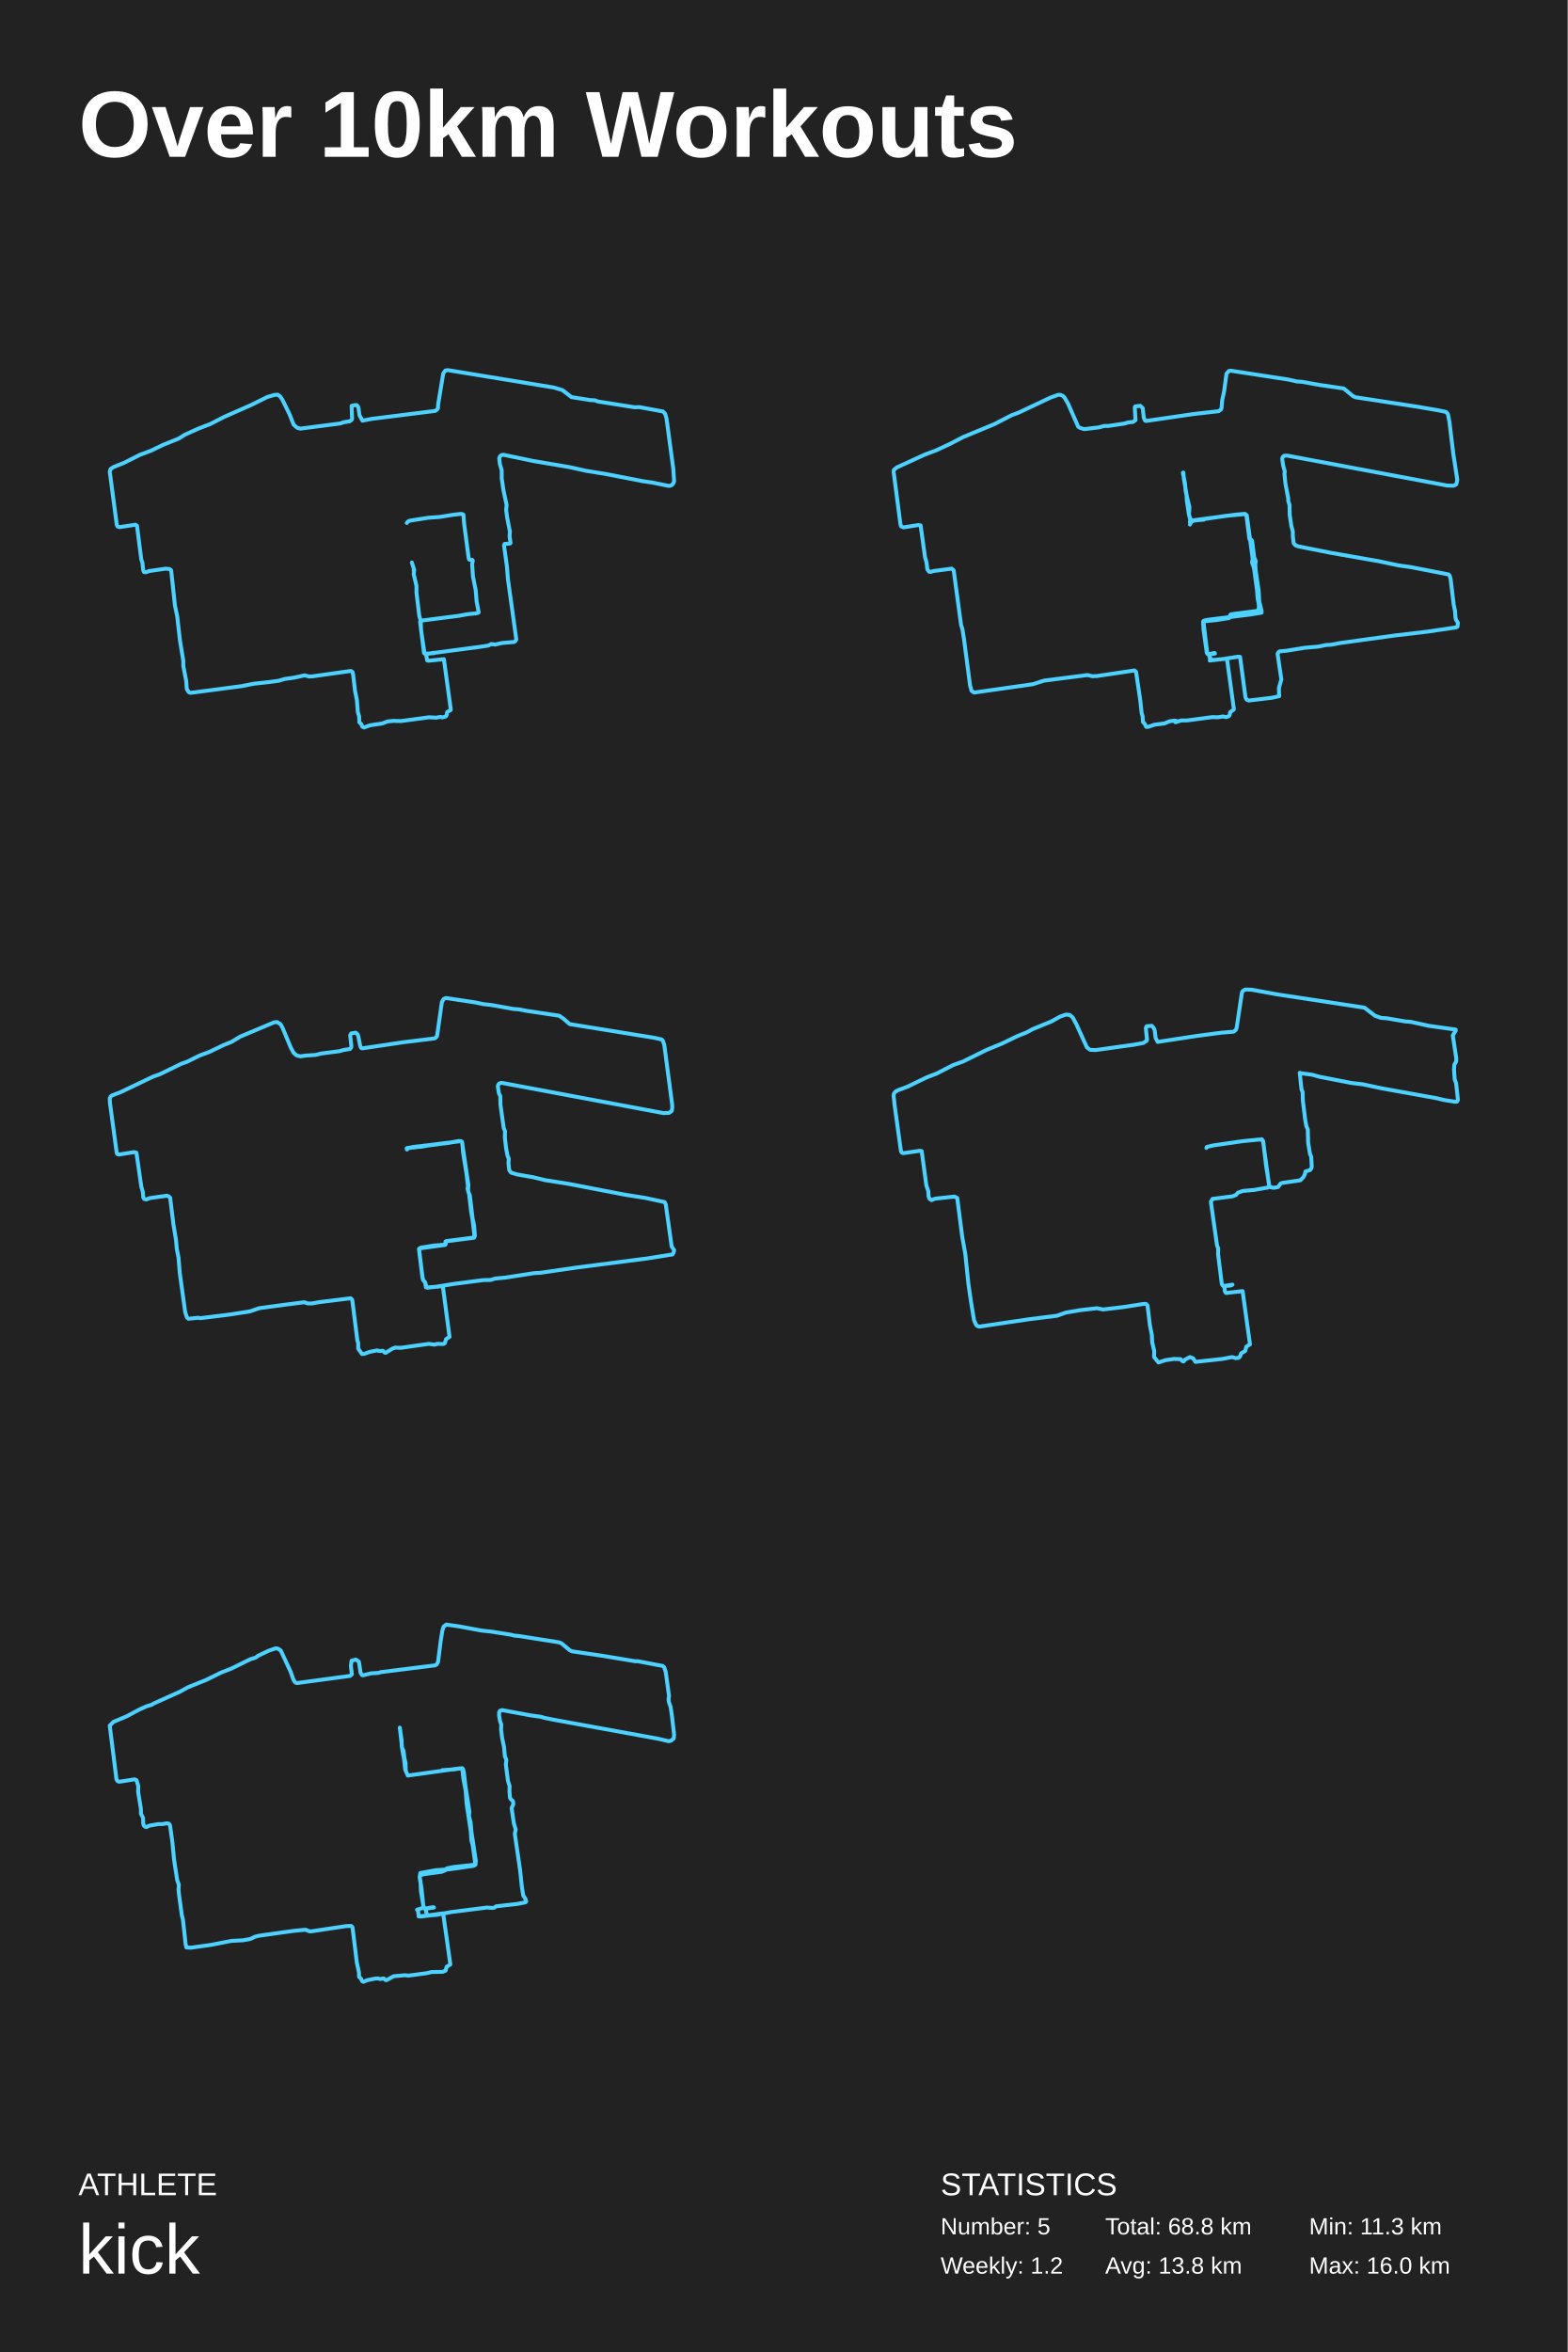
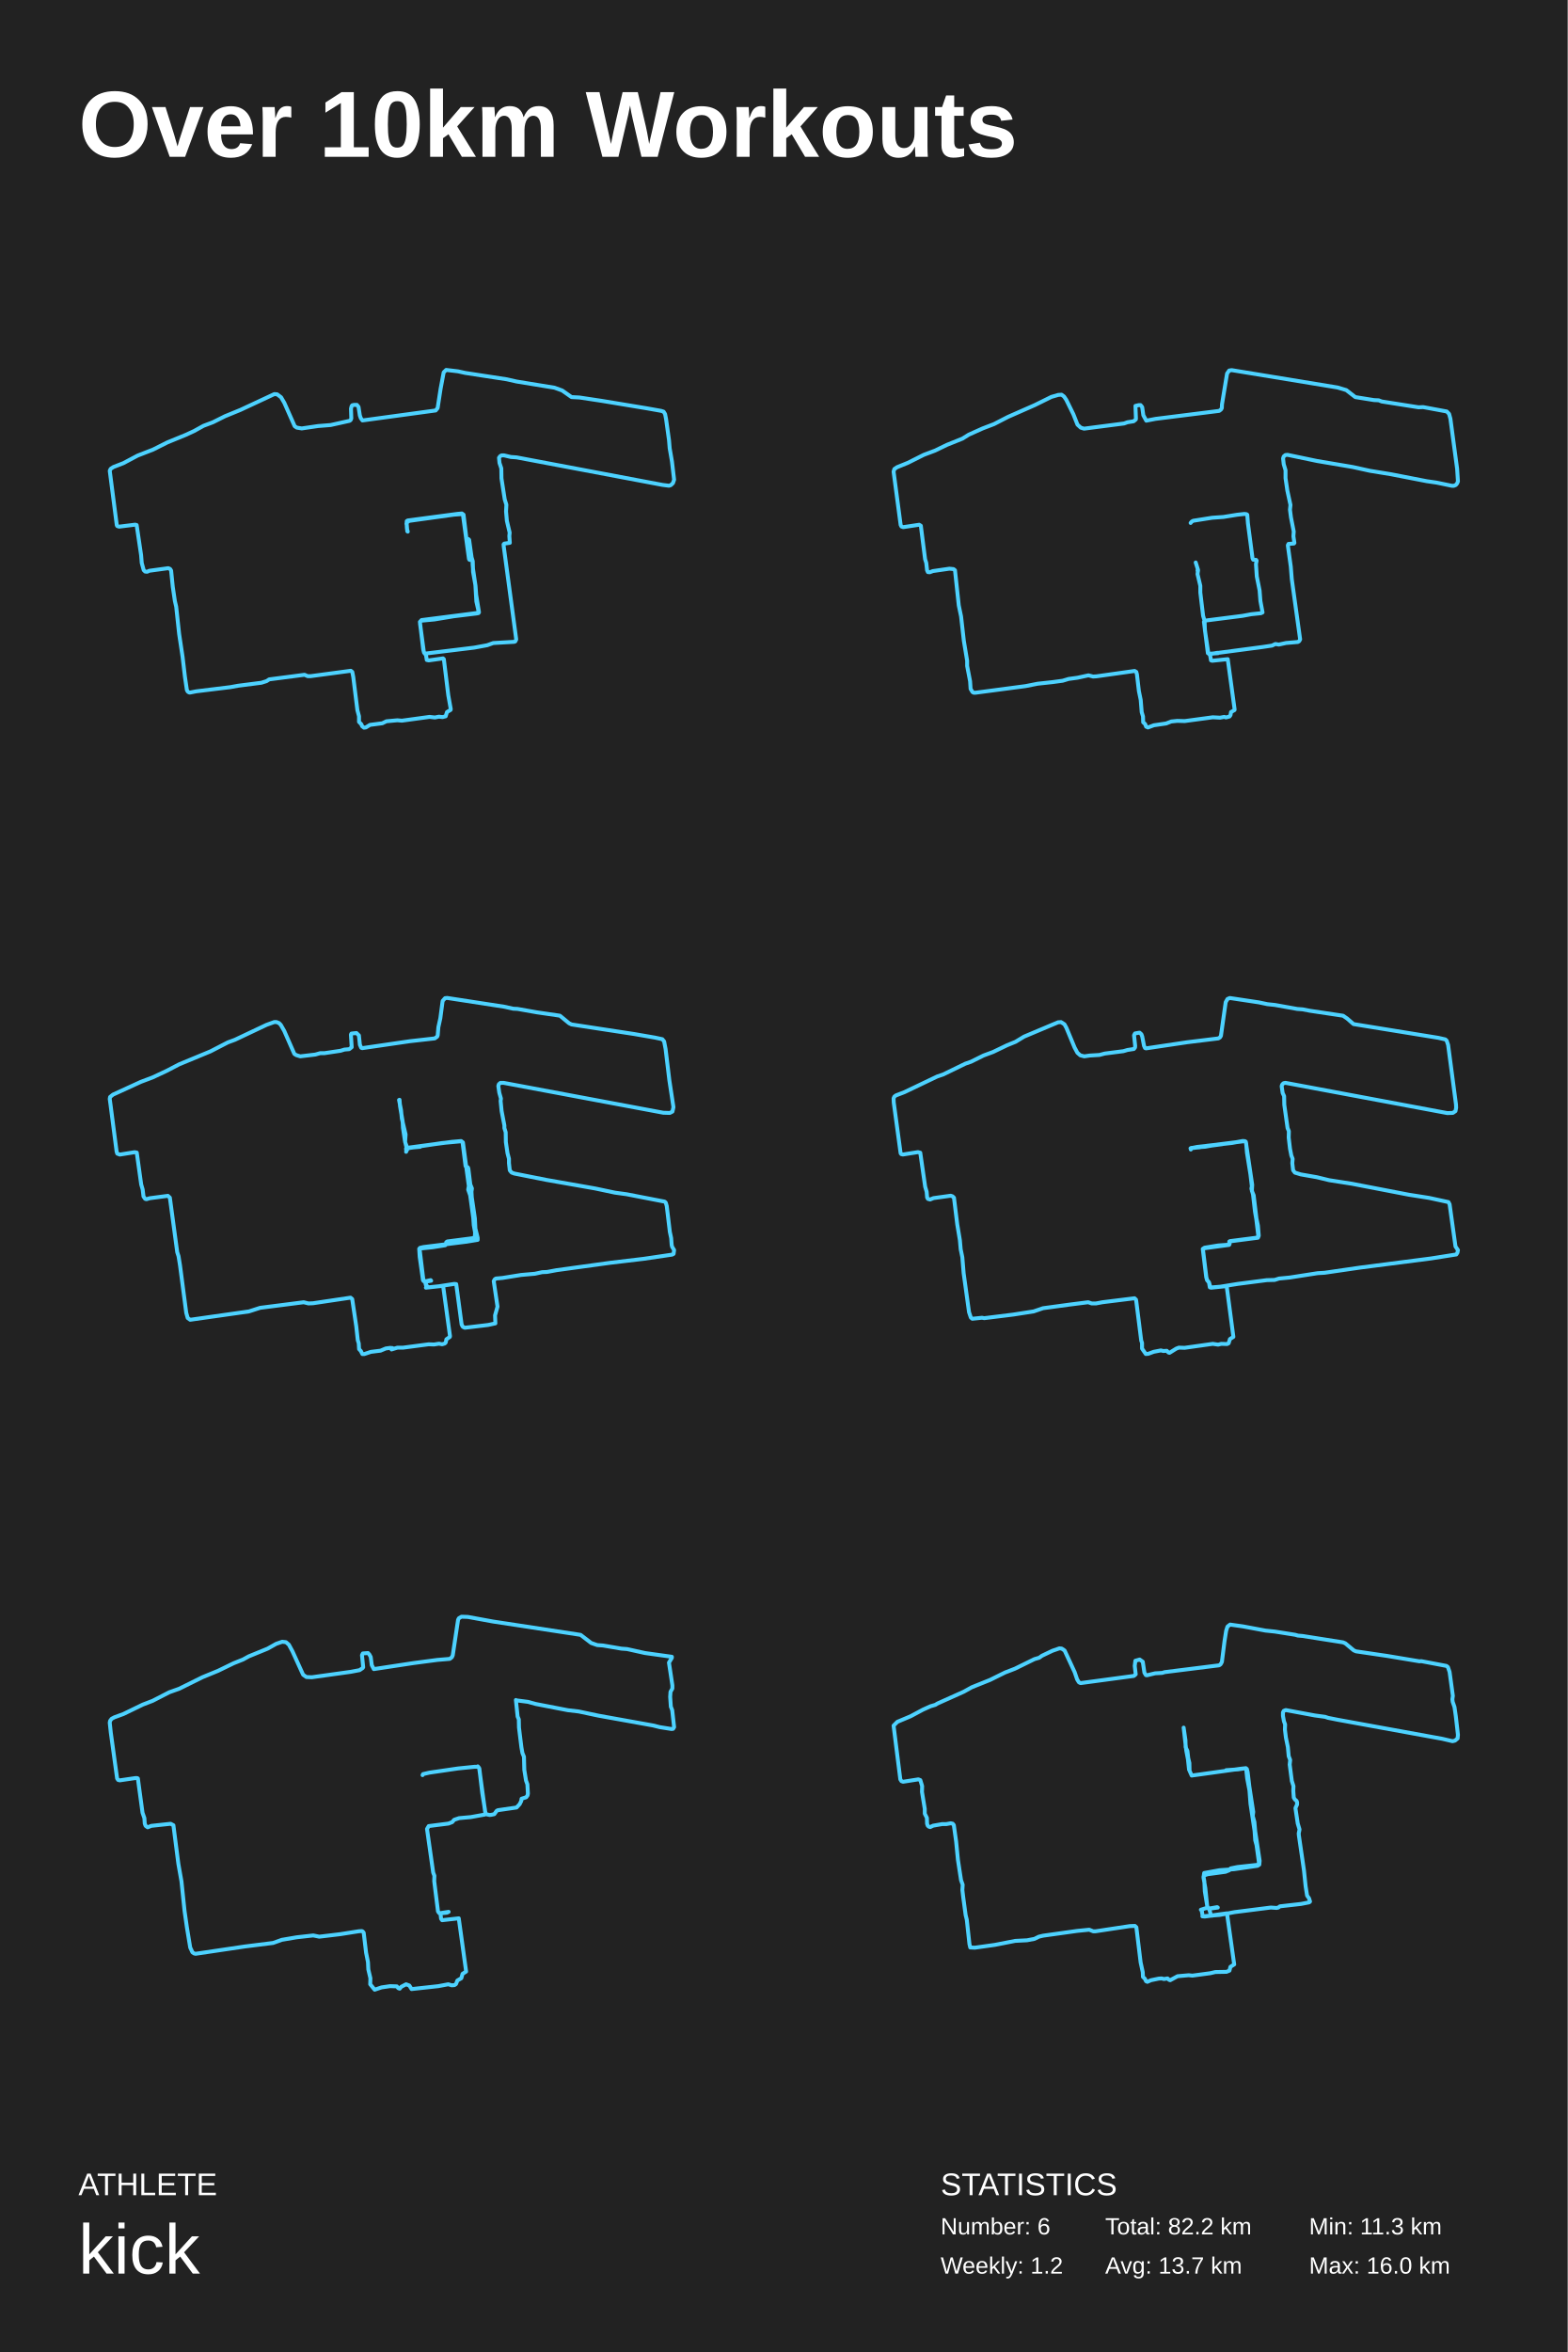
<svg xmlns="http://www.w3.org/2000/svg" baseProfile="full" height="300mm" version="1.1" viewBox="0,0,200,300" width="200mm">
  <defs />
  <rect fill="#222222" height="300" width="200" x="0" y="0" />
  <text fill="#FFFFFF" style="font-size:12px; font-family:Arial; font-weight:bold;" x="10" y="20">Over 10km Workouts</text>
  <text fill="#FFFFFF" style="font-size:4px; font-family:Arial" x="10" y="280">ATHLETE</text>
  <text fill="#FFFFFF" style="font-size:9px; font-family:Arial" x="10" y="290">kick</text>
  <text fill="#FFFFFF" style="font-size:4px; font-family:Arial" x="120" y="280">STATISTICS</text>
-   <text fill="#FFFFFF" style="font-size:3px; font-family:Arial" x="120" y="285">Number: 5</text>
+   <text fill="#FFFFFF" style="font-size:3px; font-family:Arial" x="120" y="285">Number: 6</text>
  <text fill="#FFFFFF" style="font-size:3px; font-family:Arial" x="120" y="290">Weekly: 1.2</text>
-   <text fill="#FFFFFF" style="font-size:3px; font-family:Arial" x="141" y="285">Total: 68.8 km</text>
-   <text fill="#FFFFFF" style="font-size:3px; font-family:Arial" x="141" y="290">Avg: 13.8 km</text>
+   <text fill="#FFFFFF" style="font-size:3px; font-family:Arial" x="141" y="285">Total: 82.2 km</text>
+   <text fill="#FFFFFF" style="font-size:3px; font-family:Arial" x="141" y="290">Avg: 13.7 km</text>
  <text fill="#FFFFFF" style="font-size:3px; font-family:Arial" x="167" y="285">Min: 11.3 km</text>
  <text fill="#FFFFFF" style="font-size:3px; font-family:Arial" x="167" y="290">Max: 16.0 km</text>
-   <polyline fill="none" points="51.896,66.702 52.042,66.524 52.231,66.422 54.64,66.04 56.086,65.938 57.824,65.657 58.746,65.555 59.018,65.581 59.123,65.657 59.207,66.753 59.793,71.211 59.877,71.39 60.254,71.415 60.317,71.517 60.233,71.95 60.338,73.53 60.694,75.313 60.799,76.663 61.071,78.115 60.862,78.217 59.626,78.345 58.537,78.549 53.739,79.16 53.593,79.313 54.095,83.312 54.305,83.44 55.331,83.262 55.394,83.312 54.242,83.389 54.389,83.618 54.493,84.23 54.64,84.281 56.63,84.077 57.51,90.496 57.489,90.573 57.049,90.828 56.986,91.21 56.861,91.388 56.4,91.515 56.19,91.439 55.646,91.541 54.724,91.49 51.142,91.974 50.199,91.948 49.424,92.025 48.775,92.28 47.203,92.509 46.449,92.789 46.219,92.687 46.093,92.356 45.842,92.127 45.821,91.388 45.653,90.828 45.527,89.274 45.297,88.153 45.046,86.013 44.962,85.707 44.752,85.58 39.871,86.268 39.452,86.293 38.866,86.14 37.462,86.446 36.331,86.599 35.577,86.828 34.257,87.006 32.372,87.21 30.822,87.516 24.453,88.357 24.223,88.357 24.076,88.28 23.825,87.873 23.762,86.904 23.385,84.943 23.385,84.281 22.966,81.758 22.61,78.625 22.317,77.224 21.835,72.74 21.646,72.587 21.122,72.536 19.007,72.842 18.609,72.995 18.378,72.969 18.273,72.74 18.169,71.797 18.022,71.339 17.477,67.059 17.268,66.931 15.236,67.237 15.006,67.161 14.901,66.957 14.0,60.154 14.105,59.823 14.44,59.594 15.823,59.033 17.855,58.014 19.279,57.479 20.808,56.74 22.777,55.95 23.594,55.441 25.354,54.651 26.82,54.09 28.601,53.173 32.016,51.67 34.132,50.625 35.011,50.37 35.43,50.345 35.745,50.574 36.038,51.007 36.939,52.842 37.462,54.167 37.881,54.549 38.3,54.676 43.412,54.014 43.831,53.861 44.627,53.734 44.899,53.504 44.92,53.402 44.857,51.772 45.297,51.67 45.507,51.67 45.716,51.925 45.863,52.969 46.24,53.657 47.413,53.428 55.541,52.409 55.771,52.23 55.876,52.052 55.897,51.568 56.546,47.644 56.819,47.262 57.133,47.211 70.645,49.428 71.755,49.759 72.907,50.651 75.295,51.033 75.882,51.058 76.28,51.211 80.972,51.95 81.559,51.925 84.576,52.485 84.869,52.791 85.036,53.402 85.895,59.797 86.0,61.403 85.895,61.657 85.728,61.861 85.476,61.963 85.225,61.963 83.256,61.555 82.02,61.377 77.432,60.485 74.772,60.052 72.572,59.568 68.047,58.804 64.255,58.014 63.983,58.039 63.774,58.218 63.69,58.473 63.774,59.211 64.004,59.976 64.004,60.995 64.235,62.575 64.633,64.409 64.57,65.02 64.695,65.989 65.051,67.797 65.01,68.409 65.135,69.25 65.072,69.326 64.381,69.377 64.297,69.555 64.674,72.281 64.8,73.861 65.868,81.555 65.743,81.784 65.575,81.886 64.067,82.013 63.145,82.217 62.705,82.141 62.286,82.344 61.092,82.523 55.122,83.312 54.284,83.414 54.158,83.338 53.718,80.383 53.676,79.185 53.488,78.549 53.132,75.568 53.132,74.727 52.776,73.224 52.839,72.74 52.776,72.74 52.776,72.791 52.839,72.816 52.839,72.689 52.545,71.746" stroke="#4dd2ff" stroke-linecap="round" stroke-linejoin="round" stroke-width="0.5" />
-   <polyline fill="none" points="151.808,66.913 151.975,66.557 152.142,66.43 156.406,65.795 158.872,65.566 159.018,65.769 159.394,68.743 159.687,68.896 159.75,69.048 160.001,71.081 160.21,71.59 160.147,71.997 160.189,72.708 160.586,75.428 160.648,76.699 160.941,77.893 160.941,78.147 159.541,78.376 154.023,79.062 153.584,79.164 153.48,79.291 153.543,80.308 153.961,83.282 154.044,83.409 154.19,83.459 154.817,83.307 154.943,83.282 155.006,83.358 154.295,83.485 154.274,83.688 154.42,84.222 156.469,84.019 156.552,84.171 157.409,90.423 157.388,90.525 156.949,90.83 156.866,91.237 156.74,91.364 156.406,91.465 156.009,91.389 155.361,91.491 154.692,91.465 151.411,91.897 150.7,91.897 149.948,92.126 150.073,91.948 149.781,91.923 149.216,91.999 148.547,92.279 147.314,92.431 146.478,92.711 146.228,92.711 146.039,92.33 145.81,92.075 145.768,91.338 145.642,90.932 145.454,89.203 144.953,85.823 144.932,85.696 144.723,85.518 139.937,86.23 139.352,86.255 138.745,86.103 133.186,86.814 131.765,87.272 124.262,88.339 123.948,88.111 123.76,87.45 122.966,81.401 122.778,80.232 122.611,79.723 121.67,72.759 121.419,72.53 119.1,72.835 118.682,72.962 118.514,72.912 118.305,72.607 118.201,71.717 118.013,71.081 117.448,67.015 117.177,66.964 115.275,67.269 114.961,67.142 114.878,66.888 114.104,60.94 114.0,60.177 114.042,59.923 114.418,59.618 117.971,57.991 119.455,57.432 121.252,56.593 122.862,55.754 126.853,54.102 129.069,52.958 129.967,52.627 134.001,50.721 134.983,50.365 135.276,50.365 135.59,50.492 135.819,50.721 136.258,51.484 137.554,54.432 137.805,54.585 138.307,54.737 140.229,54.509 140.856,54.331 141.4,54.331 143.448,54.026 143.949,53.873 144.556,53.822 144.869,53.568 144.765,51.967 144.827,51.839 144.974,51.814 145.475,51.763 145.789,52.068 145.914,53.263 146.081,53.644 146.207,53.695 152.309,52.805 155.465,52.45 155.779,52.221 155.842,52.043 155.925,51.026 156.176,49.882 156.469,47.671 156.782,47.315 157.054,47.289 164.327,48.408 165.476,48.662 166.02,48.687 168.465,49.12 171.433,49.552 172.603,50.518 172.917,50.67 180.9,51.89 183.555,52.348 184.495,52.551 184.725,52.831 184.913,53.797 185.394,57.788 185.916,61.219 185.791,61.778 185.457,61.956 184.621,61.931 164.243,58.118 163.846,58.118 163.637,58.296 163.574,58.525 163.7,59.389 163.909,60.126 163.867,60.431 163.992,61.702 164.348,63.558 164.348,63.888 164.515,64.422 164.536,65.667 164.745,67.091 164.933,67.803 164.933,68.362 165.037,69.277 165.267,69.556 165.602,69.684 169.698,70.497 175.926,71.59 178.455,72.124 179.939,72.327 184.788,73.267 184.934,73.394 185.06,73.827 185.457,77.131 185.624,77.919 185.687,78.783 185.749,79.037 186.0,79.444 185.937,79.927 185.749,80.028 182.134,80.562 177.849,81.07 171.015,82.011 169.782,82.24 169.176,82.265 168.235,82.468 166.48,82.621 164.118,83.002 163.261,83.078 163.115,83.18 162.989,83.409 163.47,86.662 163.156,87.78 163.198,88.797 162.279,89 159.29,89.356 159.039,89.229 158.893,88.949 158.203,83.79 157.952,83.764 155.967,84.069 154.337,84.247 154.525,84.069 154.42,83.993 154.253,83.561 154.002,83.18 153.543,79.418 153.605,79.291 153.71,79.24 155.194,79.088 156.803,78.834 156.949,78.681 156.928,78.452 157.054,78.351 160.398,77.919 160.586,77.715 160.607,77.182 160.439,76.267 160.377,75.352 159.98,72.454 159.729,71.742 159.812,71.285 159.06,65.718 158.83,65.54 157.66,65.642 151.954,66.405 151.682,65.667 151.745,64.702 151.264,62.668 151.16,61.575 150.909,60.304 150.972,60.279 151.035,61.092 151.369,63.049 151.411,63.863 151.662,65.54 151.891,66.481 153.417,66.252 153.605,66.277 151.891,66.43 151.808,66.481 151.808,66.633 152.142,66.455" stroke="#4dd2ff" stroke-linecap="round" stroke-linejoin="round" stroke-width="0.5" />
-   <polyline fill="none" points="52.568,146.344 53.738,146.268 55.304,145.989 58.749,145.557 58.896,145.633 58.979,145.811 59.084,147.03 59.522,149.773 59.71,151.322 59.647,151.601 59.856,152.363 60.107,154.547 60.274,155.512 60.524,157.569 60.503,157.747 60.274,157.874 56.912,158.305 56.828,158.356 56.828,158.661 56.724,158.763 55.387,158.864 53.675,159.143 53.445,159.296 53.884,162.902 53.988,163.283 54.239,163.587 54.343,164.197 54.49,164.248 56.494,164.045 57.35,170.52 56.912,170.799 56.745,171.332 56.557,171.434 55.805,171.409 55.408,171.51 54.719,171.409 51.128,171.916 50.397,171.891 50.063,172.018 49.206,172.551 49.081,172.526 48.852,172.297 48.413,172.323 48.1,172.247 47.181,172.424 46.492,172.678 46.179,172.704 45.698,172.018 45.698,171.282 45.594,171.002 44.968,166.025 44.926,165.771 44.738,165.594 40.645,166.101 39.831,166.254 39.267,166.254 38.828,166.101 36.427,166.406 33.065,166.863 31.875,167.27 29.265,167.676 25.568,168.133 25.276,168.082 24.044,168.209 23.856,168.057 23.626,167.371 22.937,162.394 22.77,160.362 22.561,159.347 22.457,158.178 22.123,156.172 21.705,152.769 21.517,152.592 21.288,152.515 19.095,152.82 18.657,152.998 18.385,152.922 18.281,152.744 18.218,152.007 18.03,151.373 17.404,147.03 17.111,146.954 15.19,147.258 14.981,147.208 14.898,147.106 14.021,140.63 14.0,140.097 14.104,139.868 14.313,139.716 15.378,139.309 19.575,137.303 20.327,137.049 23.146,135.678 23.877,135.424 25.464,134.636 26.696,134.179 28.492,133.316 29.557,132.884 30.643,132.224 34.986,130.395 35.362,130.37 35.8,130.649 36.051,131.106 37.095,133.62 37.45,134.281 37.826,134.611 38.327,134.738 39.016,134.636 40.269,134.56 40.937,134.382 43.318,134.078 43.84,133.925 44.654,133.798 44.8,133.62 44.821,133.392 44.675,132.046 44.8,131.817 45.218,131.741 45.385,131.716 45.615,131.919 45.719,132.198 45.949,133.392 46.074,133.671 46.2,133.722 51.483,132.935 55.429,132.452 55.638,132.325 55.763,132.122 56.369,127.83 56.599,127.423 56.891,127.296 60.608,127.855 61.694,128.084 62.654,128.185 65.494,128.693 66.183,128.744 67.102,128.922 71.341,129.557 71.863,129.912 72.677,130.623 83.494,132.376 84.392,132.579 84.559,132.732 84.747,133.29 85.749,140.859 85.77,141.29 85.687,141.722 85.353,141.951 84.643,141.976 63.991,138.116 63.74,138.167 63.573,138.344 63.51,138.547 63.636,139.411 63.824,139.817 63.845,140.909 64.262,143.881 64.429,144.287 64.408,145.1 64.575,146.522 64.742,147.385 64.91,147.817 64.868,148.376 64.972,149.265 65.202,149.57 65.954,149.798 68,150.154 69.566,150.535 72.49,150.992 79.735,152.388 82.325,152.795 84.789,153.328 84.935,153.607 85.687,158.991 86.0,159.448 85.937,159.778 85.791,160.007 82.575,160.515 73.513,161.683 68.981,162.343 68.104,162.394 64.513,162.953 63.176,163.08 62.613,163.257 61.61,163.283 57.893,163.765 55.68,164.121 54.427,164.222 54.239,163.562 54.009,163.283 53.905,162.927 53.487,159.524 53.508,159.296 53.633,159.22 56.807,158.788 56.87,158.686 56.87,158.407 56.954,158.331 60.483,157.874 60.587,157.62 60.483,156.325 60.295,155.436 59.94,152.465 59.71,151.906 59.752,151.119 58.937,145.633 58.833,145.557 58.541,145.532 57.183,145.786 54.009,146.141 53.007,146.344 51.963,146.42 51.879,146.471 51.921,146.547 52.088,146.446 55.951,145.938 52.715,146.293 51.963,146.446 51.921,146.624" stroke="#4dd2ff" stroke-linecap="round" stroke-linejoin="round" stroke-width="0.5" />
-   <polyline fill="none" points="153.908,146.42 153.973,146.287 154.783,146.101 158.439,145.568 160.541,145.355 161,145.355 161.154,145.568 161.526,148.71 161.854,150.733 161.92,151.293 161.832,151.452 160.059,151.772 158.57,151.905 157.936,152.118 157.695,152.411 157.213,152.597 154.696,152.917 154.477,153.289 155.265,158.853 155.418,159.253 155.396,159.945 155.878,163.805 156.031,164.018 156.184,164.045 157.016,163.965 157.235,163.858 156.184,164.018 156.272,164.737 156.403,164.923 158.527,164.684 159.468,171.472 159.008,171.765 158.855,172.324 158.351,172.617 158.176,173.069 157.979,173.202 157.629,173.229 157.191,173.096 155.922,173.335 152.507,173.708 152.222,173.256 151.806,173.096 151.193,173.415 150.996,173.655 150.821,173.602 150.624,173.362 149.77,173.335 148.676,173.495 147.8,173.788 147.231,173.096 147.253,172.324 146.99,171.206 146.946,170.274 146.705,169.076 146.399,166.52 146.268,166.361 146.158,166.307 145.764,166.334 143.4,166.707 140.729,167.026 139.963,166.867 137.839,167.106 135.957,167.426 134.84,167.825 131.228,168.277 124.946,169.209 124.749,169.156 124.552,169.023 124.267,168.411 123.851,165.882 123.545,163.752 123.151,159.971 122.756,157.735 122.122,152.81 121.771,152.624 119.298,152.89 118.838,153.076 118.575,152.89 118.466,152.597 118.422,151.905 118.181,151.213 117.59,146.846 117.503,146.793 117.284,146.793 115.27,147.086 115.073,147.033 114.941,146.846 114.131,140.962 114.0,139.738 114.044,139.498 114.241,139.232 114.591,139.046 115.751,138.62 118.225,137.421 119.473,136.942 121.596,135.851 122.866,135.398 125.821,133.934 127.835,133.108 129.805,132.15 131.009,131.67 131.732,131.271 134.14,130.286 135.234,129.673 136.001,129.407 136.482,129.46 136.854,129.78 137.314,130.632 138.671,133.614 139.087,133.907 139.788,133.934 144.757,133.241 145.874,133.028 146.268,132.762 146.333,132.656 146.18,131.111 146.289,130.898 146.946,130.845 147.121,131.031 147.296,131.351 147.428,132.389 147.69,132.895 152.769,132.123 155.79,131.724 157.388,131.591 157.651,131.377 157.76,131.138 158.439,126.611 158.548,126.398 158.877,126.212 159.687,126.239 162.883,126.824 174.069,128.529 175.427,129.567 176.193,129.833 176.937,129.886 179.279,130.286 180.002,130.339 182.279,130.845 185.715,131.324 185.715,131.457 185.343,132.07 185.781,134.972 185.781,135.371 185.54,135.797 185.497,136.436 185.584,137.688 185.759,138.14 186.0,140.297 185.869,140.51 185.672,140.536 184.161,140.297 183.307,140.084 176.346,138.833 173.829,138.3 172.449,138.14 168.334,137.342 167.371,137.075 165.926,136.889 165.838,136.942 165.816,136.836 166.035,138.939 166.189,139.312 166.21,140.35 166.517,142.853 166.648,143.598 166.845,144.078 166.889,145.755 167.108,147.113 167.283,147.592 167.349,148.763 167.305,149.003 167.13,149.243 166.539,149.429 166.495,149.722 166.298,150.121 165.904,150.547 163.518,150.893 163.365,150.973 163.058,151.399 162.686,151.479 162.467,151.505 161.985,151.399 161.876,150.973 161.132,145.515 160.957,145.302" stroke="#4dd2ff" stroke-linecap="round" stroke-linejoin="round" stroke-width="0.5" />
-   <polyline fill="none" points="56.429,225.786 57.937,225.684 58.796,225.557 58.984,225.659 59.11,226.83 59.403,228.384 59.529,230.065 60.052,233.529 60.136,234.726 60.304,235.337 60.597,237.451 60.597,237.706 60.471,237.858 57.874,238.139 56.995,238.317 56.848,238.546 56.346,238.75 54.084,239.055 53.686,239.183 53.539,239.387 53.644,239.947 53.707,241.246 54.042,243.283 54.272,243.461 55.361,243.309 55.277,243.258 54.419,243.41 53.853,243.385 53.204,243.589 53.372,243.563 53.33,243.793 53.414,244.302 53.518,244.429 53.728,244.429 56.534,244.047 57.455,250.567 56.974,250.872 56.848,251.356 56.471,251.509 55.047,251.535 54.398,251.687 52.115,251.993 51.654,251.942 50.23,252.069 49.288,252.579 49.141,252.528 48.953,252.35 48.492,252.426 48.199,252.35 47.822,252.375 46.838,252.579 46.377,252.782 46.209,252.706 46.063,252.4 45.812,252.146 45.791,251.56 45.518,250.312 44.974,245.83 44.785,245.652 44.136,245.677 39.759,246.339 39.466,246.339 38.963,246.136 37.435,246.288 33.058,246.9 32.534,247.027 31.969,247.307 31.026,247.485 29.518,247.562 26.921,248.071 24.366,248.428 23.78,248.402 23.675,247.944 23.34,244.862 23.194,244.276 22.88,241.959 22.775,241.067 22.817,240.405 22.607,239.819 22.209,237.222 21.979,234.879 21.686,232.79 21.539,232.612 21.288,232.561 20.723,232.663 20.199,232.663 19.047,232.867 18.67,233.045 18.503,232.994 18.356,232.867 18.272,232.612 18.251,231.873 17.979,231.338 17.979,230.727 17.623,228.562 17.644,227.824 17.414,227.059 17.162,226.958 15.215,227.263 15.005,227.187 14.859,226.958 14.0,220.106 14.482,219.622 16.178,218.909 17.749,218.068 18.712,217.635 19.319,217.457 19.613,217.279 22.963,215.776 23.969,215.216 26.314,214.273 28.22,213.331 29.476,212.847 31.969,211.624 32.576,211.446 32.932,211.191 34.272,210.554 35.152,210.249 35.445,210.274 35.822,210.529 37.099,213.28 37.414,214.197 37.644,214.579 37.853,214.681 44.66,213.764 44.89,213.56 44.764,212.49 44.848,211.828 45.393,211.675 45.791,211.955 46.0,213.356 46.188,213.662 46.314,213.687 47.361,213.433 48.262,213.382 48.597,213.28 55.529,212.414 55.717,212.286 55.885,211.981 56.22,209.332 56.429,208.007 56.597,207.472 56.932,207.218 58.565,207.447 61.435,207.982 62.649,208.109 65.225,208.517 65.581,208.619 66.168,208.669 71.34,209.485 71.634,209.612 72.702,210.503 72.995,210.631 76.974,211.217 81.099,211.904 81.309,211.879 84.534,212.49 84.723,212.643 84.932,213.254 85.351,216.311 85.288,216.744 85.33,217.075 85.56,217.737 85.728,218.909 86.0,221.278 85.958,221.736 85.623,222.016 85.309,222.093 84.01,221.787 70.712,219.367 69.435,219.113 69.058,218.985 67.738,218.807 64.031,218.119 63.78,218.221 63.675,218.425 63.675,218.858 63.801,219.546 63.948,219.953 63.927,220.616 64.052,221.634 64.304,222.857 64.408,224.003 64.597,224.487 64.534,225.073 64.806,227.161 65.016,227.824 64.995,228.435 65.058,229.301 65.204,229.53 65.414,229.708 65.476,229.887 65.476,230.167 65.267,230.625 65.56,232.586 65.791,233.35 65.686,233.86 65.707,234.115 66.356,238.572 66.565,240.584 66.754,241.781 67.005,242.137 67.131,242.545 67.026,242.646 65.979,242.85 63.277,243.156 63.089,243.309 62.859,243.36 62.126,243.309 57.497,243.894 55.613,244.251 53.393,244.429 53.707,244.455 55.068,244.276 54.586,244.353 54.482,244.276 54.293,243.563 54.105,243.36 54.0,243.054 53.77,240.813 53.539,239.488 53.623,238.903 55.592,238.546 57.435,238.419 60.429,237.986 60.66,237.833 60.702,237.349 60.136,233.58 60.031,232.383 59.822,231.644 59.885,231.109 59.382,227.824 59.173,226.041 59.068,225.633 58.942,225.531 58.251,225.608 52.031,226.474 51.759,225.862 51.738,224.869 51.592,224.258 51.487,223.341 51.257,222.857 51.236,221.965 51.005,220.361 51.34,223.29 51.55,224.385 51.696,225.735" stroke="#4dd2ff" stroke-linecap="round" stroke-linejoin="round" stroke-width="0.5" />
+   <polyline fill="none" points="51.853,66.818 51.978,66.589 52.209,66.437 57.903,65.647 58.929,65.571 59.055,65.622 59.83,71.3 59.892,71.402 60.227,71.478 60.311,71.58 60.353,72.955 60.646,74.61 60.772,76.723 61.086,78.098 60.751,78.2 53.779,79.091 53.57,79.32 53.988,82.808 54.093,83.241 54.344,83.547 54.449,84.183 54.7,84.234 56.522,83.979 56.626,84.081 57.192,88.69 57.506,90.446 57.485,90.548 57.024,90.828 56.857,91.363 56.459,91.465 55.998,91.414 55.475,91.516 54.805,91.439 51.267,91.923 50.701,91.872 49.299,91.999 48.775,92.254 47.205,92.458 46.661,92.789 46.43,92.814 46.2,92.636 46.095,92.381 45.802,92.076 45.802,91.363 45.593,90.574 45.069,86.347 44.944,85.711 44.755,85.558 39.626,86.245 39.249,86.245 38.851,86.067 37.302,86.271 34.35,86.653 33.994,86.882 33.345,87.086 30.372,87.467 29.388,87.646 25.033,88.18 24.259,88.333 24.133,88.333 23.945,88.206 23.84,88.002 23.589,86.296 23.296,83.801 22.856,80.873 22.479,77.385 22.312,76.672 22.04,74.839 21.83,72.777 21.705,72.573 21.474,72.471 19.046,72.802 18.773,72.929 18.522,72.904 18.334,72.726 18.083,71.809 17.999,70.791 17.434,66.971 17.245,66.92 15.193,67.175 14.963,67.099 14.9,66.997 14.0,60.045 14.126,59.791 14.482,59.562 15.738,59.078 17.559,58.11 19.527,57.346 21.349,56.43 23.714,55.462 24.761,54.978 25.955,54.316 27.169,53.858 28.697,53.094 30.686,52.279 34.999,50.267 35.355,50.293 35.858,50.675 36.276,51.388 37.595,54.367 37.867,54.545 38.495,54.647 40.589,54.341 42.18,54.214 44.588,53.679 44.735,53.578 44.818,53.374 44.776,52.126 44.86,51.795 44.944,51.693 45.174,51.642 45.53,51.642 45.739,51.897 45.907,52.992 46.033,53.348 46.242,53.628 55.58,52.355 55.831,52.05 56.208,49.605 56.605,47.492 56.919,47.186 58.427,47.364 59.348,47.568 64.666,48.383 65.901,48.663 70.737,49.452 71.721,49.809 72.915,50.649 73.92,50.7 76.788,51.133 82.483,52.075 84.346,52.406 84.66,52.508 84.849,52.814 84.974,53.45 85.351,56.149 85.435,57.168 85.728,58.874 86.0,61.191 85.853,61.624 85.581,61.879 85.351,61.955 84.534,61.853 65.901,58.339 65.168,58.288 64.31,58.085 63.975,58.085 63.808,58.187 63.661,58.39 63.724,59.052 63.954,59.74 63.975,61.013 64.394,63.712 64.603,64.374 64.561,65.24 64.666,66.437 65.022,67.939 64.98,68.372 65.043,69.237 64.331,69.339 64.247,69.441 64.268,69.721 65.859,81.561 65.734,81.815 65.608,81.866 62.928,82.019 62.154,82.299 60.5,82.605 54.24,83.368 54.072,83.165 53.591,79.575 53.591,79.295 53.779,79.167 55.412,79.015 57.883,78.607 60.793,78.251 61.044,78.2 61.107,78.098 60.751,75.883 60.667,74.737 60.353,72.624 60.29,71.936 60.311,71.58 60.165,71.096 59.851,68.855 59.746,68.754 59.557,68.754 59.495,68.626 59.139,65.647 58.929,65.494 58.364,65.545 52.02,66.386 51.895,66.462 51.874,66.666 51.958,67.761 52.02,67.811 51.916,67.43 51.874,66.717 52.041,66.437 52.439,66.386" stroke="#4dd2ff" stroke-linecap="round" stroke-linejoin="round" stroke-width="0.5" />
+   <polyline fill="none" points="151.896,66.702 152.042,66.524 152.231,66.422 154.64,66.04 156.086,65.938 157.824,65.657 158.746,65.555 159.018,65.581 159.123,65.657 159.207,66.753 159.793,71.211 159.877,71.39 160.254,71.415 160.317,71.517 160.233,71.95 160.338,73.53 160.694,75.313 160.799,76.663 161.071,78.115 160.862,78.217 159.626,78.345 158.537,78.549 153.739,79.16 153.593,79.313 154.095,83.312 154.305,83.44 155.331,83.262 155.394,83.312 154.242,83.389 154.389,83.618 154.493,84.23 154.64,84.281 156.63,84.077 157.51,90.496 157.489,90.573 157.049,90.828 156.986,91.21 156.861,91.388 156.4,91.515 156.19,91.439 155.646,91.541 154.724,91.49 151.142,91.974 150.199,91.948 149.424,92.025 148.775,92.28 147.203,92.509 146.449,92.789 146.219,92.687 146.093,92.356 145.842,92.127 145.821,91.388 145.653,90.828 145.527,89.274 145.297,88.153 145.046,86.013 144.962,85.707 144.752,85.58 139.871,86.268 139.452,86.293 138.866,86.14 137.462,86.446 136.331,86.599 135.577,86.828 134.257,87.006 132.372,87.21 130.822,87.516 124.453,88.357 124.223,88.357 124.076,88.28 123.825,87.873 123.762,86.904 123.385,84.943 123.385,84.281 122.966,81.758 122.61,78.625 122.317,77.224 121.835,72.74 121.646,72.587 121.122,72.536 119.007,72.842 118.609,72.995 118.378,72.969 118.273,72.74 118.169,71.797 118.022,71.339 117.477,67.059 117.268,66.931 115.236,67.237 115.006,67.161 114.901,66.957 114.0,60.154 114.105,59.823 114.44,59.594 115.823,59.033 117.855,58.014 119.279,57.479 120.808,56.74 122.777,55.95 123.594,55.441 125.354,54.651 126.82,54.09 128.601,53.173 132.016,51.67 134.132,50.625 135.011,50.37 135.43,50.345 135.745,50.574 136.038,51.007 136.939,52.842 137.462,54.167 137.881,54.549 138.3,54.676 143.412,54.014 143.831,53.861 144.627,53.734 144.899,53.504 144.92,53.402 144.857,51.772 145.297,51.67 145.507,51.67 145.716,51.925 145.863,52.969 146.24,53.657 147.413,53.428 155.541,52.409 155.771,52.23 155.876,52.052 155.897,51.568 156.546,47.644 156.819,47.262 157.133,47.211 170.645,49.428 171.755,49.759 172.907,50.651 175.295,51.033 175.882,51.058 176.28,51.211 180.972,51.95 181.559,51.925 184.576,52.485 184.869,52.791 185.036,53.402 185.895,59.797 186.0,61.403 185.895,61.657 185.728,61.861 185.476,61.963 185.225,61.963 183.256,61.555 182.02,61.377 177.432,60.485 174.772,60.052 172.572,59.568 168.047,58.804 164.255,58.014 163.983,58.039 163.774,58.218 163.69,58.473 163.774,59.211 164.004,59.976 164.004,60.995 164.235,62.575 164.633,64.409 164.57,65.02 164.695,65.989 165.051,67.797 165.01,68.409 165.135,69.25 165.072,69.326 164.381,69.377 164.297,69.555 164.674,72.281 164.8,73.861 165.868,81.555 165.743,81.784 165.575,81.886 164.067,82.013 163.145,82.217 162.705,82.141 162.286,82.344 161.092,82.523 155.122,83.312 154.284,83.414 154.158,83.338 153.718,80.383 153.676,79.185 153.488,78.549 153.132,75.568 153.132,74.727 152.776,73.224 152.839,72.74 152.776,72.74 152.776,72.791 152.839,72.816 152.839,72.689 152.545,71.746" stroke="#4dd2ff" stroke-linecap="round" stroke-linejoin="round" stroke-width="0.5" />
+   <polyline fill="none" points="51.808,146.913 51.975,146.557 52.142,146.43 56.406,145.795 58.872,145.566 59.018,145.769 59.394,148.743 59.687,148.896 59.75,149.048 60.001,151.081 60.21,151.59 60.147,151.997 60.189,152.708 60.586,155.428 60.648,156.699 60.941,157.893 60.941,158.147 59.541,158.376 54.023,159.062 53.584,159.164 53.48,159.291 53.543,160.308 53.961,163.282 54.044,163.409 54.19,163.459 54.817,163.307 54.943,163.282 55.006,163.358 54.295,163.485 54.274,163.688 54.42,164.222 56.469,164.019 56.552,164.171 57.409,170.423 57.388,170.525 56.949,170.83 56.866,171.237 56.74,171.364 56.406,171.465 56.009,171.389 55.361,171.491 54.692,171.465 51.411,171.897 50.7,171.897 49.948,172.126 50.073,171.948 49.781,171.923 49.216,171.999 48.547,172.279 47.314,172.431 46.478,172.711 46.228,172.711 46.039,172.33 45.81,172.075 45.768,171.338 45.642,170.932 45.454,169.203 44.953,165.823 44.932,165.696 44.723,165.518 39.937,166.23 39.352,166.255 38.745,166.103 33.186,166.814 31.765,167.272 24.262,168.339 23.948,168.111 23.76,167.45 22.966,161.401 22.778,160.232 22.611,159.723 21.67,152.759 21.419,152.53 19.1,152.835 18.682,152.962 18.514,152.912 18.305,152.607 18.201,151.717 18.013,151.081 17.448,147.015 17.177,146.964 15.275,147.269 14.961,147.142 14.878,146.888 14.104,140.94 14.0,140.177 14.042,139.923 14.418,139.618 17.971,137.991 19.455,137.432 21.252,136.593 22.862,135.754 26.853,134.102 29.069,132.958 29.967,132.627 34.001,130.721 34.983,130.365 35.276,130.365 35.59,130.492 35.819,130.721 36.258,131.484 37.554,134.432 37.805,134.585 38.307,134.737 40.229,134.509 40.856,134.331 41.4,134.331 43.448,134.026 43.949,133.873 44.556,133.822 44.869,133.568 44.765,131.967 44.827,131.839 44.974,131.814 45.475,131.763 45.789,132.068 45.914,133.263 46.081,133.644 46.207,133.695 52.309,132.805 55.465,132.45 55.779,132.221 55.842,132.043 55.925,131.026 56.176,129.882 56.469,127.671 56.782,127.315 57.054,127.289 64.327,128.408 65.476,128.662 66.02,128.687 68.465,129.12 71.433,129.552 72.603,130.518 72.917,130.67 80.9,131.89 83.555,132.348 84.495,132.551 84.725,132.831 84.913,133.797 85.394,137.788 85.916,141.219 85.791,141.778 85.457,141.956 84.621,141.931 64.243,138.118 63.846,138.118 63.637,138.296 63.574,138.525 63.7,139.389 63.909,140.126 63.867,140.431 63.992,141.702 64.348,143.558 64.348,143.888 64.515,144.422 64.536,145.667 64.745,147.091 64.933,147.803 64.933,148.362 65.037,149.277 65.267,149.556 65.602,149.684 69.698,150.497 75.926,151.59 78.455,152.124 79.939,152.327 84.788,153.267 84.934,153.394 85.06,153.827 85.457,157.131 85.624,157.919 85.687,158.783 85.749,159.037 86.0,159.444 85.937,159.927 85.749,160.028 82.134,160.562 77.849,161.07 71.015,162.011 69.782,162.24 69.176,162.265 68.235,162.468 66.48,162.621 64.118,163.002 63.261,163.078 63.115,163.18 62.989,163.409 63.47,166.662 63.156,167.78 63.198,168.797 62.279,169 59.29,169.356 59.039,169.229 58.893,168.949 58.203,163.79 57.952,163.764 55.967,164.069 54.337,164.247 54.525,164.069 54.42,163.993 54.253,163.561 54.002,163.18 53.543,159.418 53.605,159.291 53.71,159.24 55.194,159.088 56.803,158.834 56.949,158.681 56.928,158.452 57.054,158.351 60.398,157.919 60.586,157.715 60.607,157.182 60.439,156.267 60.377,155.352 59.98,152.454 59.729,151.742 59.812,151.285 59.06,145.718 58.83,145.54 57.66,145.642 51.954,146.405 51.682,145.667 51.745,144.702 51.264,142.668 51.16,141.575 50.909,140.304 50.972,140.279 51.035,141.092 51.369,143.049 51.411,143.863 51.662,145.54 51.891,146.481 53.417,146.252 53.605,146.277 51.891,146.43 51.808,146.481 51.808,146.633 52.142,146.455" stroke="#4dd2ff" stroke-linecap="round" stroke-linejoin="round" stroke-width="0.5" />
+   <polyline fill="none" points="152.568,146.344 153.738,146.268 155.304,145.989 158.749,145.557 158.896,145.633 158.979,145.811 159.084,147.03 159.522,149.773 159.71,151.322 159.647,151.601 159.856,152.363 160.107,154.547 160.274,155.512 160.524,157.569 160.503,157.747 160.274,157.874 156.912,158.305 156.828,158.356 156.828,158.661 156.724,158.763 155.387,158.864 153.675,159.143 153.445,159.296 153.884,162.902 153.988,163.283 154.239,163.587 154.343,164.197 154.49,164.248 156.494,164.045 157.35,170.52 156.912,170.799 156.745,171.332 156.557,171.434 155.805,171.409 155.408,171.51 154.719,171.409 151.128,171.916 150.397,171.891 150.063,172.018 149.206,172.551 149.081,172.526 148.852,172.297 148.413,172.323 148.1,172.247 147.181,172.424 146.492,172.678 146.179,172.704 145.698,172.018 145.698,171.282 145.594,171.002 144.968,166.025 144.926,165.771 144.738,165.594 140.645,166.101 139.831,166.254 139.267,166.254 138.828,166.101 136.427,166.406 133.065,166.863 131.875,167.27 129.265,167.676 125.568,168.133 125.276,168.082 124.044,168.209 123.856,168.057 123.626,167.371 122.937,162.394 122.77,160.362 122.561,159.347 122.457,158.178 122.123,156.172 121.705,152.769 121.517,152.592 121.288,152.515 119.095,152.82 118.657,152.998 118.385,152.922 118.281,152.744 118.218,152.007 118.03,151.373 117.404,147.03 117.111,146.954 115.19,147.258 114.981,147.208 114.898,147.106 114.021,140.63 114.0,140.097 114.104,139.868 114.313,139.716 115.378,139.309 119.575,137.303 120.327,137.049 123.146,135.678 123.877,135.424 125.464,134.636 126.696,134.179 128.492,133.316 129.557,132.884 130.643,132.224 134.986,130.395 135.362,130.37 135.8,130.649 136.051,131.106 137.095,133.62 137.45,134.281 137.826,134.611 138.327,134.738 139.016,134.636 140.269,134.56 140.937,134.382 143.318,134.078 143.84,133.925 144.654,133.798 144.8,133.62 144.821,133.392 144.675,132.046 144.8,131.817 145.218,131.741 145.385,131.716 145.615,131.919 145.719,132.198 145.949,133.392 146.074,133.671 146.2,133.722 151.483,132.935 155.429,132.452 155.638,132.325 155.763,132.122 156.369,127.83 156.599,127.423 156.891,127.296 160.608,127.855 161.694,128.084 162.654,128.185 165.494,128.693 166.183,128.744 167.102,128.922 171.341,129.557 171.863,129.912 172.677,130.623 183.494,132.376 184.392,132.579 184.559,132.732 184.747,133.29 185.749,140.859 185.77,141.29 185.687,141.722 185.353,141.951 184.643,141.976 163.991,138.116 163.74,138.167 163.573,138.344 163.51,138.547 163.636,139.411 163.824,139.817 163.845,140.909 164.262,143.881 164.429,144.287 164.408,145.1 164.575,146.522 164.742,147.385 164.91,147.817 164.868,148.376 164.972,149.265 165.202,149.57 165.954,149.798 168,150.154 169.566,150.535 172.49,150.992 179.735,152.388 182.325,152.795 184.789,153.328 184.935,153.607 185.687,158.991 186.0,159.448 185.937,159.778 185.791,160.007 182.575,160.515 173.513,161.683 168.981,162.343 168.104,162.394 164.513,162.953 163.176,163.08 162.613,163.257 161.61,163.283 157.893,163.765 155.68,164.121 154.427,164.222 154.239,163.562 154.009,163.283 153.905,162.927 153.487,159.524 153.508,159.296 153.633,159.22 156.807,158.788 156.87,158.686 156.87,158.407 156.954,158.331 160.483,157.874 160.587,157.62 160.483,156.325 160.295,155.436 159.94,152.465 159.71,151.906 159.752,151.119 158.937,145.633 158.833,145.557 158.541,145.532 157.183,145.786 154.009,146.141 153.007,146.344 151.963,146.42 151.879,146.471 151.921,146.547 152.088,146.446 155.951,145.938 152.715,146.293 151.963,146.446 151.921,146.624" stroke="#4dd2ff" stroke-linecap="round" stroke-linejoin="round" stroke-width="0.5" />
+   <polyline fill="none" points="53.908,226.42 53.973,226.287 54.783,226.101 58.439,225.568 60.541,225.355 61,225.355 61.154,225.568 61.526,228.71 61.854,230.733 61.92,231.293 61.832,231.452 60.059,231.772 58.57,231.905 57.936,232.118 57.695,232.411 57.213,232.597 54.696,232.917 54.477,233.289 55.265,238.853 55.418,239.253 55.396,239.945 55.878,243.805 56.031,244.018 56.184,244.045 57.016,243.965 57.235,243.858 56.184,244.018 56.272,244.737 56.403,244.923 58.527,244.684 59.468,251.472 59.008,251.765 58.855,252.324 58.351,252.617 58.176,253.069 57.979,253.202 57.629,253.229 57.191,253.096 55.922,253.335 52.507,253.708 52.222,253.256 51.806,253.096 51.193,253.415 50.996,253.655 50.821,253.602 50.624,253.362 49.77,253.335 48.676,253.495 47.8,253.788 47.231,253.096 47.253,252.324 46.99,251.206 46.946,250.274 46.705,249.076 46.399,246.52 46.268,246.361 46.158,246.307 45.764,246.334 43.4,246.707 40.729,247.026 39.963,246.867 37.839,247.106 35.957,247.426 34.84,247.825 31.228,248.277 24.946,249.209 24.749,249.156 24.552,249.023 24.267,248.411 23.851,245.882 23.545,243.752 23.151,239.971 22.756,237.735 22.122,232.81 21.771,232.624 19.298,232.89 18.838,233.076 18.575,232.89 18.466,232.597 18.422,231.905 18.181,231.213 17.59,226.846 17.503,226.793 17.284,226.793 15.27,227.086 15.073,227.033 14.941,226.846 14.131,220.962 14.0,219.738 14.044,219.498 14.241,219.232 14.591,219.046 15.751,218.62 18.225,217.421 19.473,216.942 21.596,215.851 22.866,215.398 25.821,213.934 27.835,213.108 29.805,212.15 31.009,211.67 31.732,211.271 34.14,210.286 35.234,209.673 36.001,209.407 36.482,209.46 36.854,209.78 37.314,210.632 38.671,213.614 39.087,213.907 39.788,213.934 44.757,213.241 45.874,213.028 46.268,212.762 46.333,212.656 46.18,211.111 46.289,210.898 46.946,210.845 47.121,211.031 47.296,211.351 47.428,212.389 47.69,212.895 52.769,212.123 55.79,211.724 57.388,211.591 57.651,211.377 57.76,211.138 58.439,206.611 58.548,206.398 58.877,206.212 59.687,206.239 62.883,206.824 74.069,208.529 75.427,209.567 76.193,209.833 76.937,209.886 79.279,210.286 80.002,210.339 82.279,210.845 85.715,211.324 85.715,211.457 85.343,212.07 85.781,214.972 85.781,215.371 85.54,215.797 85.497,216.436 85.584,217.688 85.759,218.14 86.0,220.297 85.869,220.51 85.672,220.536 84.161,220.297 83.307,220.084 76.346,218.833 73.829,218.3 72.449,218.14 68.334,217.342 67.371,217.075 65.926,216.889 65.838,216.942 65.816,216.836 66.035,218.939 66.189,219.312 66.21,220.35 66.517,222.853 66.648,223.598 66.845,224.078 66.889,225.755 67.108,227.113 67.283,227.592 67.349,228.763 67.305,229.003 67.13,229.243 66.539,229.429 66.495,229.722 66.298,230.121 65.904,230.547 63.518,230.893 63.365,230.973 63.058,231.399 62.686,231.479 62.467,231.505 61.985,231.399 61.876,230.973 61.132,225.515 60.957,225.302" stroke="#4dd2ff" stroke-linecap="round" stroke-linejoin="round" stroke-width="0.5" />
+   <polyline fill="none" points="156.429,225.786 157.937,225.684 158.796,225.557 158.984,225.659 159.11,226.83 159.403,228.384 159.529,230.065 160.052,233.529 160.136,234.726 160.304,235.337 160.597,237.451 160.597,237.706 160.471,237.858 157.874,238.139 156.995,238.317 156.848,238.546 156.346,238.75 154.084,239.055 153.686,239.183 153.539,239.387 153.644,239.947 153.707,241.246 154.042,243.283 154.272,243.461 155.361,243.309 155.277,243.258 154.419,243.41 153.853,243.385 153.204,243.589 153.372,243.563 153.33,243.793 153.414,244.302 153.518,244.429 153.728,244.429 156.534,244.047 157.455,250.567 156.974,250.872 156.848,251.356 156.471,251.509 155.047,251.535 154.398,251.687 152.115,251.993 151.654,251.942 150.23,252.069 149.288,252.579 149.141,252.528 148.953,252.35 148.492,252.426 148.199,252.35 147.822,252.375 146.838,252.579 146.377,252.782 146.209,252.706 146.063,252.4 145.812,252.146 145.791,251.56 145.518,250.312 144.974,245.83 144.785,245.652 144.136,245.677 139.759,246.339 139.466,246.339 138.963,246.136 137.435,246.288 133.058,246.9 132.534,247.027 131.969,247.307 131.026,247.485 129.518,247.562 126.921,248.071 124.366,248.428 123.78,248.402 123.675,247.944 123.34,244.862 123.194,244.276 122.88,241.959 122.775,241.067 122.817,240.405 122.607,239.819 122.209,237.222 121.979,234.879 121.686,232.79 121.539,232.612 121.288,232.561 120.723,232.663 120.199,232.663 119.047,232.867 118.67,233.045 118.503,232.994 118.356,232.867 118.272,232.612 118.251,231.873 117.979,231.338 117.979,230.727 117.623,228.562 117.644,227.824 117.414,227.059 117.162,226.958 115.215,227.263 115.005,227.187 114.859,226.958 114.0,220.106 114.482,219.622 116.178,218.909 117.749,218.068 118.712,217.635 119.319,217.457 119.613,217.279 122.963,215.776 123.969,215.216 126.314,214.273 128.22,213.331 129.476,212.847 131.969,211.624 132.576,211.446 132.932,211.191 134.272,210.554 135.152,210.249 135.445,210.274 135.822,210.529 137.099,213.28 137.414,214.197 137.644,214.579 137.853,214.681 144.66,213.764 144.89,213.56 144.764,212.49 144.848,211.828 145.393,211.675 145.791,211.955 146.0,213.356 146.188,213.662 146.314,213.687 147.361,213.433 148.262,213.382 148.597,213.28 155.529,212.414 155.717,212.286 155.885,211.981 156.22,209.332 156.429,208.007 156.597,207.472 156.932,207.218 158.565,207.447 161.435,207.982 162.649,208.109 165.225,208.517 165.581,208.619 166.168,208.669 171.34,209.485 171.634,209.612 172.702,210.503 172.995,210.631 176.974,211.217 181.099,211.904 181.309,211.879 184.534,212.49 184.723,212.643 184.932,213.254 185.351,216.311 185.288,216.744 185.33,217.075 185.56,217.737 185.728,218.909 186.0,221.278 185.958,221.736 185.623,222.016 185.309,222.093 184.01,221.787 170.712,219.367 169.435,219.113 169.058,218.985 167.738,218.807 164.031,218.119 163.78,218.221 163.675,218.425 163.675,218.858 163.801,219.546 163.948,219.953 163.927,220.616 164.052,221.634 164.304,222.857 164.408,224.003 164.597,224.487 164.534,225.073 164.806,227.161 165.016,227.824 164.995,228.435 165.058,229.301 165.204,229.53 165.414,229.708 165.476,229.887 165.476,230.167 165.267,230.625 165.56,232.586 165.791,233.35 165.686,233.86 165.707,234.115 166.356,238.572 166.565,240.584 166.754,241.781 167.005,242.137 167.131,242.545 167.026,242.646 165.979,242.85 163.277,243.156 163.089,243.309 162.859,243.36 162.126,243.309 157.497,243.894 155.613,244.251 153.393,244.429 153.707,244.455 155.068,244.276 154.586,244.353 154.482,244.276 154.293,243.563 154.105,243.36 154.0,243.054 153.77,240.813 153.539,239.488 153.623,238.903 155.592,238.546 157.435,238.419 160.429,237.986 160.66,237.833 160.702,237.349 160.136,233.58 160.031,232.383 159.822,231.644 159.885,231.109 159.382,227.824 159.173,226.041 159.068,225.633 158.942,225.531 158.251,225.608 152.031,226.474 151.759,225.862 151.738,224.869 151.592,224.258 151.487,223.341 151.257,222.857 151.236,221.965 151.005,220.361 151.34,223.29 151.55,224.385 151.696,225.735" stroke="#4dd2ff" stroke-linecap="round" stroke-linejoin="round" stroke-width="0.5" />
</svg>
